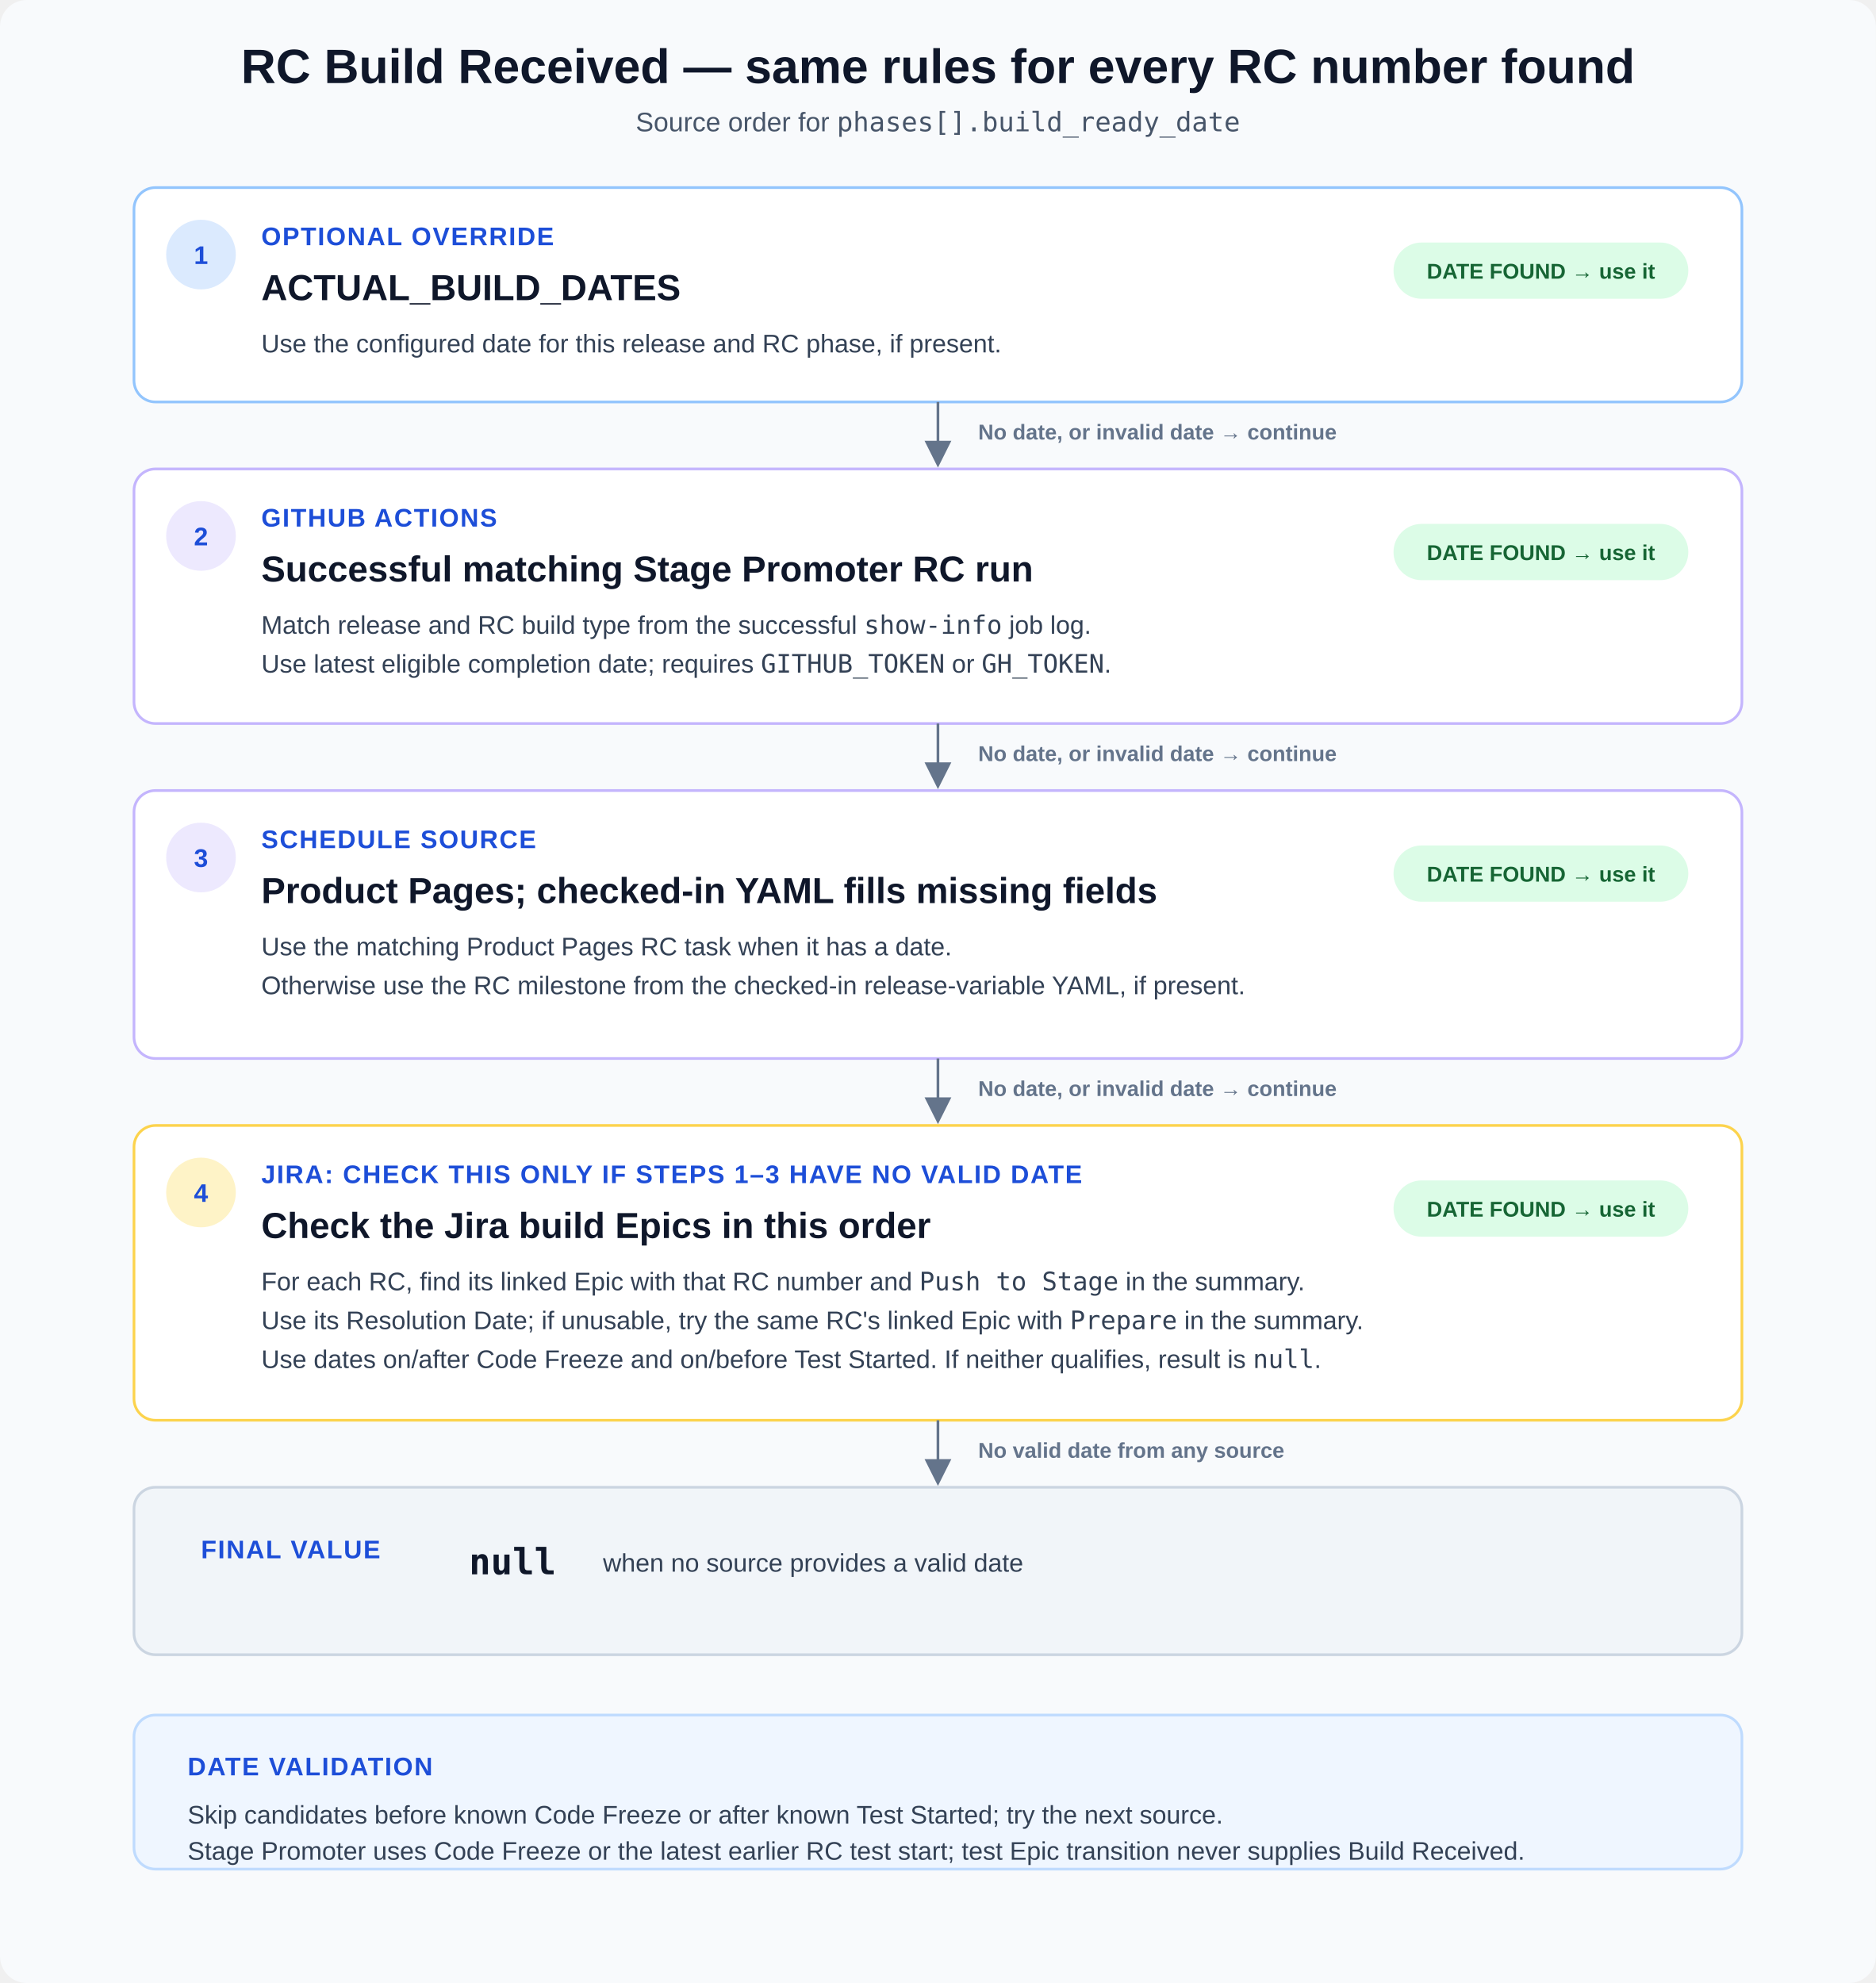
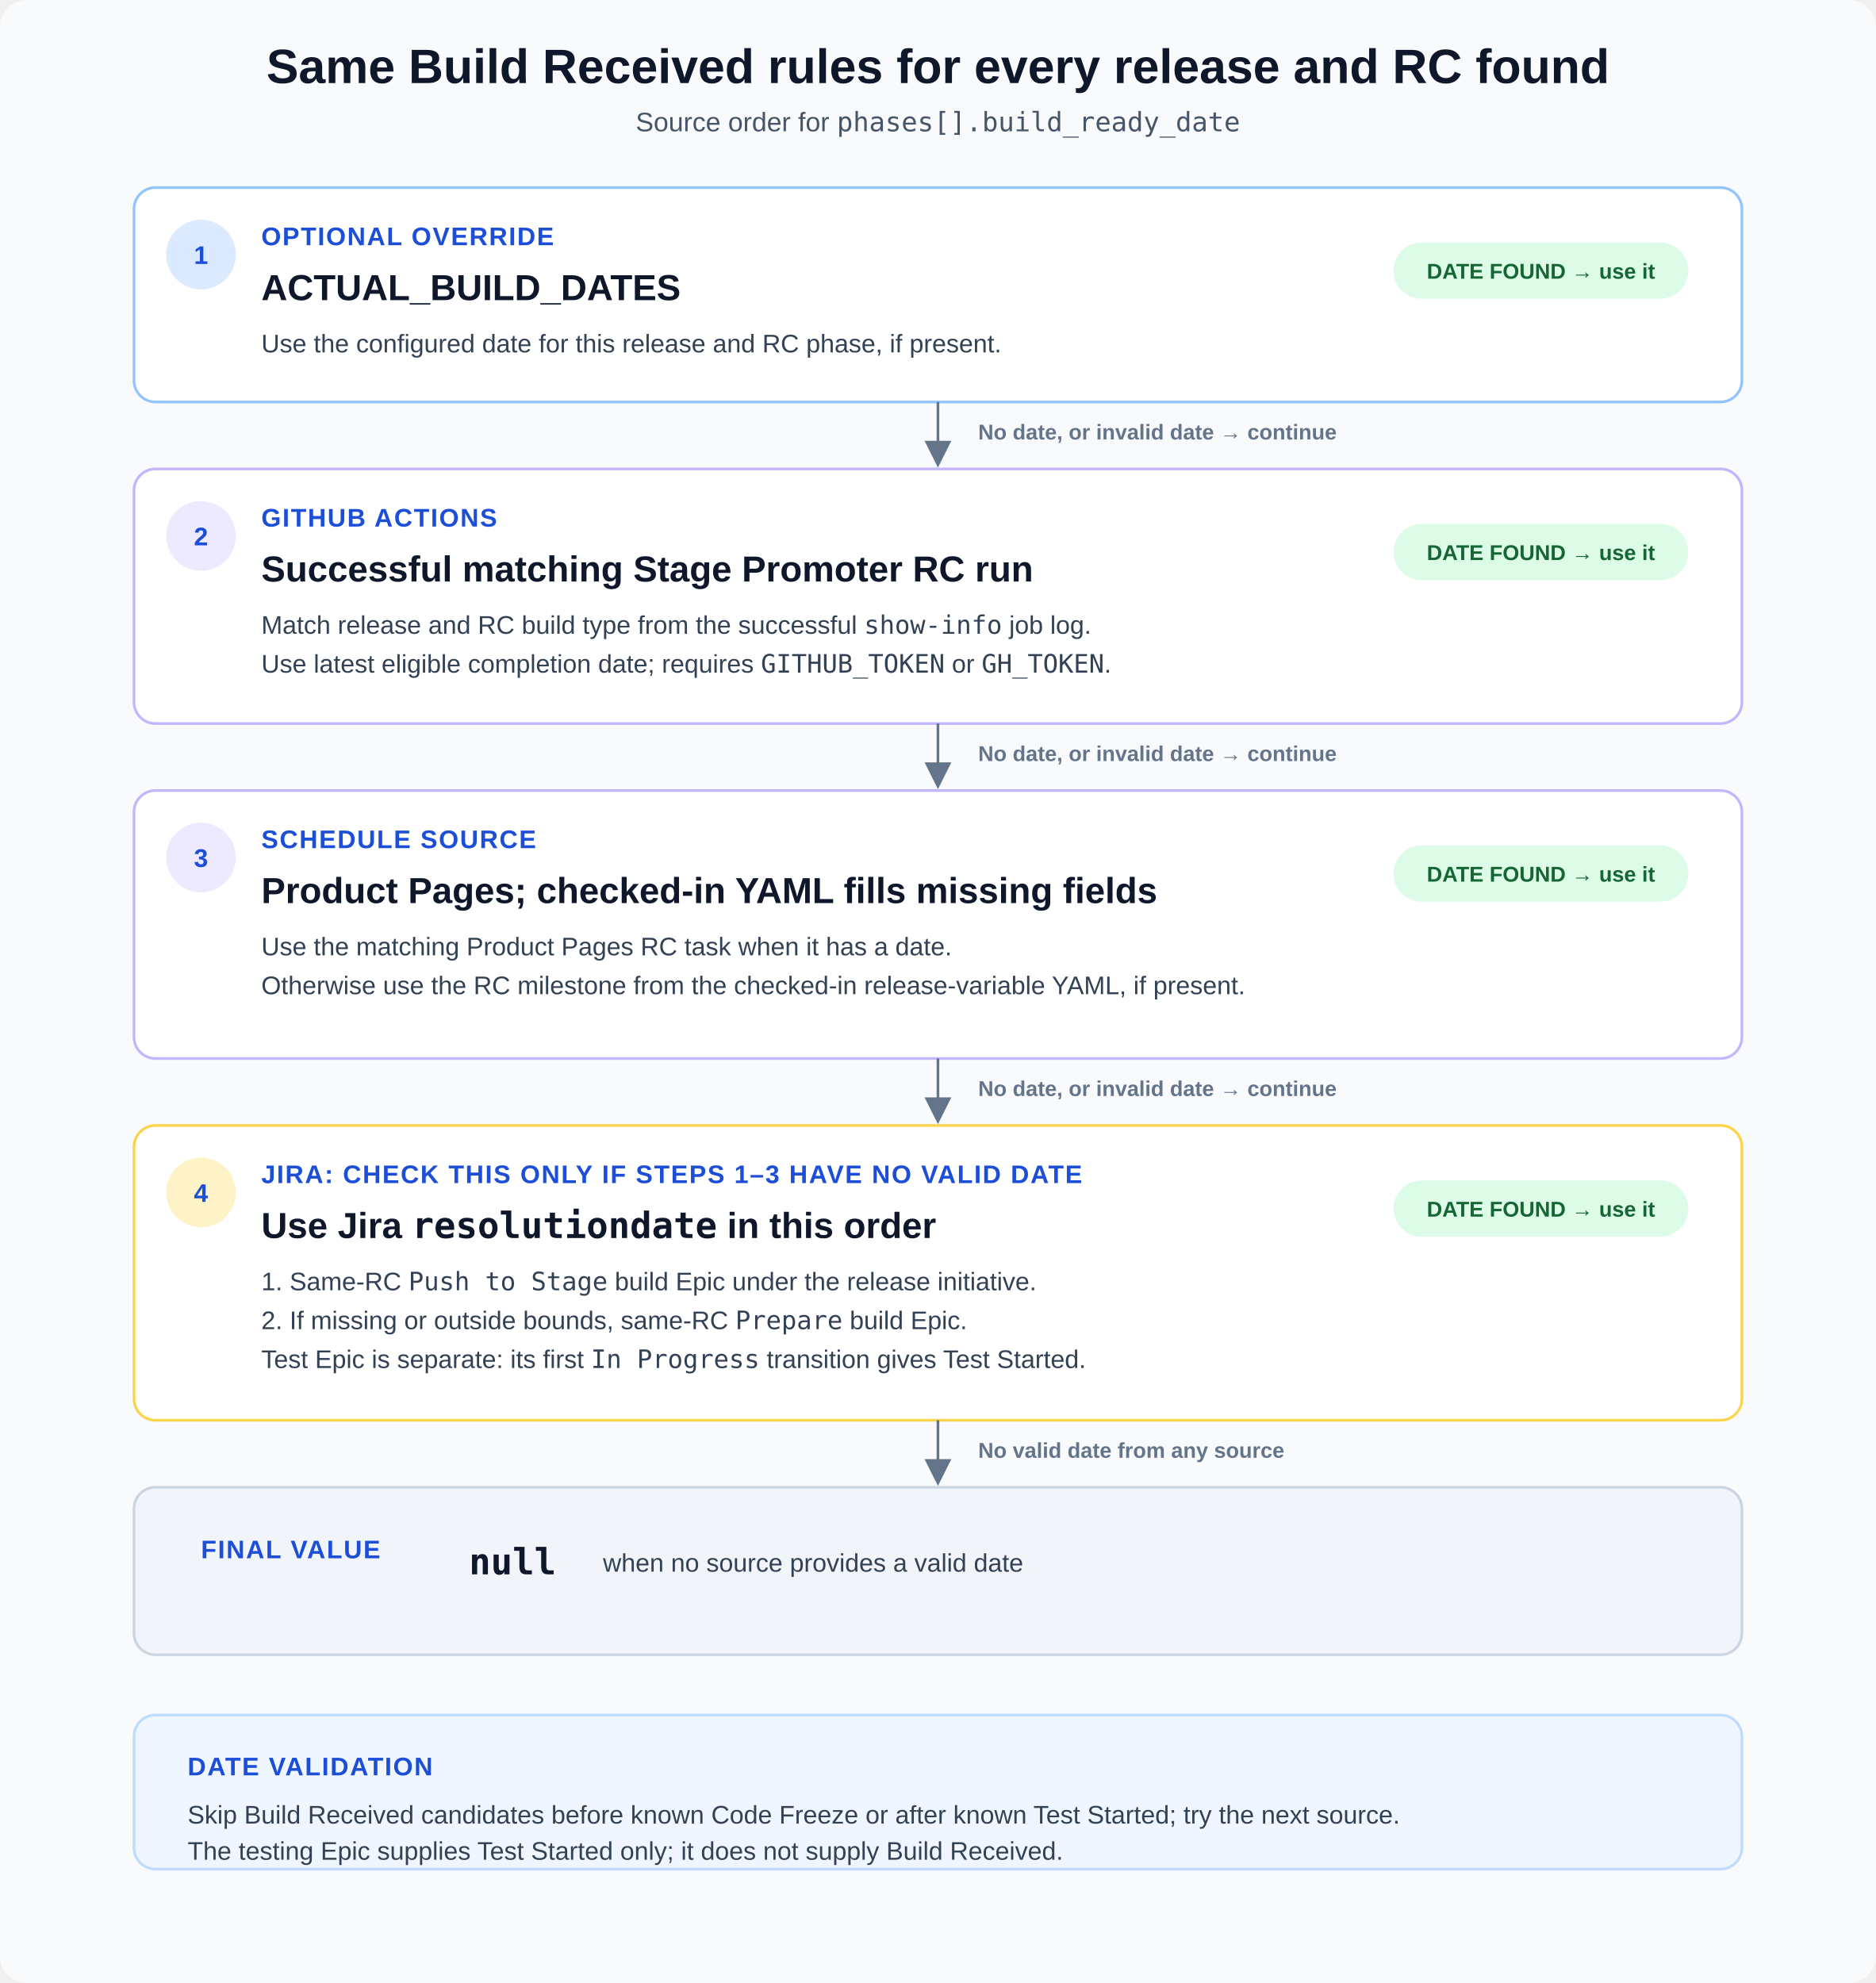
<svg xmlns="http://www.w3.org/2000/svg" width="1400" height="1480" viewBox="0 0 1400 1480" role="img" aria-labelledby="title desc">
  <defs>
    <marker id="arrow" markerWidth="10" markerHeight="10" refX="5" refY="5" orient="auto">
      <path d="M 0 0 L 10 5 L 0 10 z" fill="#64748b" />
    </marker>
    <style>
      text { font-family: Arial, Helvetica, sans-serif; }
      .heading { fill: #0f172a; font-size: 36px; font-weight: 700; }
      .subheading { fill: #475569; font-size: 20px; }
      .step { fill: #1d4ed8; font-size: 19px; font-weight: 700; letter-spacing: 1px; }
      .title { fill: #0f172a; font-size: 27px; font-weight: 700; }
      .body { fill: #334155; font-size: 19px; }
      .flow { fill: #64748b; font-size: 16px; font-weight: 600; }
      .result { fill: #166534; font-size: 16px; font-weight: 700; }
    </style>
  </defs>
  <rect width="1400" height="1480" rx="20" fill="#f8fafc" />
-   <text x="700" y="62" text-anchor="middle" class="heading">RC Build Received — same rules for every RC number found</text>
+   <text x="700" y="62" text-anchor="middle" class="heading">Same Build Received rules for every release and RC found</text>
  <text x="700" y="98" text-anchor="middle" class="subheading">Source order for <tspan font-family="monospace">phases[].build_ready_date</tspan>
  </text>
  <g>
    <rect x="100" y="140" width="1200" height="160" rx="16" fill="#ffffff" stroke="#93c5fd" stroke-width="2" />
    <circle cx="150" cy="190" r="26" fill="#dbeafe" />
    <text x="150" y="197" text-anchor="middle" class="step">1</text>
    <text x="195" y="183" class="step">OPTIONAL OVERRIDE</text>
    <text x="195" y="224" class="title">ACTUAL_BUILD_DATES</text>
    <text x="195" y="263" class="body">Use the configured date for this release and RC phase, if present.</text>
    <rect x="1040" y="181" width="220" height="42" rx="21" fill="#dcfce7" />
    <text x="1150" y="208" text-anchor="middle" class="result">DATE FOUND → use it</text>
  </g>
  <line x1="700" y1="300" x2="700" y2="339" stroke="#64748b" stroke-width="2" marker-end="url(#arrow)" />
  <text x="730" y="328" class="flow">No date, or invalid date → continue</text>
  <g>
    <rect x="100" y="350" width="1200" height="190" rx="16" fill="#ffffff" stroke="#c4b5fd" stroke-width="2" />
    <circle cx="150" cy="400" r="26" fill="#ede9fe" />
    <text x="150" y="407" text-anchor="middle" class="step" fill="#6d28d9">2</text>
    <text x="195" y="393" class="step" fill="#6d28d9">GITHUB ACTIONS</text>
    <text x="195" y="434" class="title">Successful matching Stage Promoter RC run</text>
    <text x="195" y="473" class="body">Match release and RC build type from the successful <tspan font-family="monospace">show-info</tspan> job log.</text>
    <text x="195" y="502" class="body">Use latest eligible completion date; requires <tspan font-family="monospace">GITHUB_TOKEN</tspan> or <tspan font-family="monospace">GH_TOKEN</tspan>.</text>
    <rect x="1040" y="391" width="220" height="42" rx="21" fill="#dcfce7" />
    <text x="1150" y="418" text-anchor="middle" class="result">DATE FOUND → use it</text>
  </g>
  <line x1="700" y1="540" x2="700" y2="579" stroke="#64748b" stroke-width="2" marker-end="url(#arrow)" />
  <text x="730" y="568" class="flow">No date, or invalid date → continue</text>
  <g>
    <rect x="100" y="590" width="1200" height="200" rx="16" fill="#ffffff" stroke="#c4b5fd" stroke-width="2" />
    <circle cx="150" cy="640" r="26" fill="#ede9fe" />
    <text x="150" y="647" text-anchor="middle" class="step" fill="#6d28d9">3</text>
    <text x="195" y="633" class="step" fill="#6d28d9">SCHEDULE SOURCE</text>
    <text x="195" y="674" class="title">Product Pages; checked-in YAML fills missing fields</text>
    <text x="195" y="713" class="body">Use the matching Product Pages RC task when it has a date.</text>
    <text x="195" y="742" class="body">Otherwise use the RC milestone from the checked-in release-variable YAML, if present.</text>
    <rect x="1040" y="631" width="220" height="42" rx="21" fill="#dcfce7" />
    <text x="1150" y="658" text-anchor="middle" class="result">DATE FOUND → use it</text>
  </g>
  <line x1="700" y1="790" x2="700" y2="829" stroke="#64748b" stroke-width="2" marker-end="url(#arrow)" />
  <text x="730" y="818" class="flow">No date, or invalid date → continue</text>
  <g>
    <rect x="100" y="840" width="1200" height="220" rx="16" fill="#ffffff" stroke="#fcd34d" stroke-width="2" />
    <circle cx="150" cy="890" r="26" fill="#fef3c7" />
    <text x="150" y="897" text-anchor="middle" class="step" fill="#b45309">4</text>
    <text x="195" y="883" class="step" fill="#b45309">JIRA: CHECK THIS ONLY IF STEPS 1–3 HAVE NO VALID DATE</text>
-     <text x="195" y="924" class="title">Check the Jira build Epics in this order</text>
-     <text x="195" y="963" class="body">For each RC, find its linked Epic with that RC number and <tspan font-family="monospace">Push to Stage</tspan> in the summary.</text>
-     <text x="195" y="992" class="body">Use its Resolution Date; if unusable, try the same RC's linked Epic with <tspan font-family="monospace">Prepare</tspan> in the summary.</text>
-     <text x="195" y="1021" class="body">Use dates on/after Code Freeze and on/before Test Started. If neither qualifies, result is <tspan font-family="monospace">null</tspan>.</text>
+     <text x="195" y="924" class="title">Use Jira <tspan font-family="monospace">resolutiondate</tspan> in this order</text>
+     <text x="195" y="963" class="body">1. Same-RC <tspan font-family="monospace">Push to Stage</tspan> build Epic under the release initiative.</text>
+     <text x="195" y="992" class="body">2. If missing or outside bounds, same-RC <tspan font-family="monospace">Prepare</tspan> build Epic.</text>
+     <text x="195" y="1021" class="body">Test Epic is separate: its first <tspan font-family="monospace">In Progress</tspan> transition gives Test Started.</text>
    <rect x="1040" y="881" width="220" height="42" rx="21" fill="#dcfce7" />
    <text x="1150" y="908" text-anchor="middle" class="result">DATE FOUND → use it</text>
  </g>
  <line x1="700" y1="1060" x2="700" y2="1099" stroke="#64748b" stroke-width="2" marker-end="url(#arrow)" />
  <text x="730" y="1088" class="flow">No valid date from any source</text>
  <g>
    <rect x="100" y="1110" width="1200" height="125" rx="16" fill="#f1f5f9" stroke="#cbd5e1" stroke-width="2" />
    <text x="150" y="1163" class="step" fill="#475569">FINAL VALUE</text>
    <text x="350" y="1175" class="title">
      <tspan font-family="monospace">null</tspan>
    </text>
    <text x="450" y="1173" class="body">when no source provides a valid date</text>
  </g>
  <rect x="100" y="1280" width="1200" height="115" rx="16" fill="#eff6ff" stroke="#bfdbfe" stroke-width="2" />
  <text x="140" y="1325" class="step">DATE VALIDATION</text>
-   <text x="140" y="1361" class="body">Skip candidates before known Code Freeze or after known Test Started; try the next source.</text>
-   <text x="140" y="1388" class="body">Stage Promoter uses Code Freeze or the latest earlier RC test start; test Epic transition never supplies Build Received.</text>
+   <text x="140" y="1361" class="body">Skip Build Received candidates before known Code Freeze or after known Test Started; try the next source.</text>
+   <text x="140" y="1388" class="body">The testing Epic supplies Test Started only; it does not supply Build Received.</text>
</svg>
